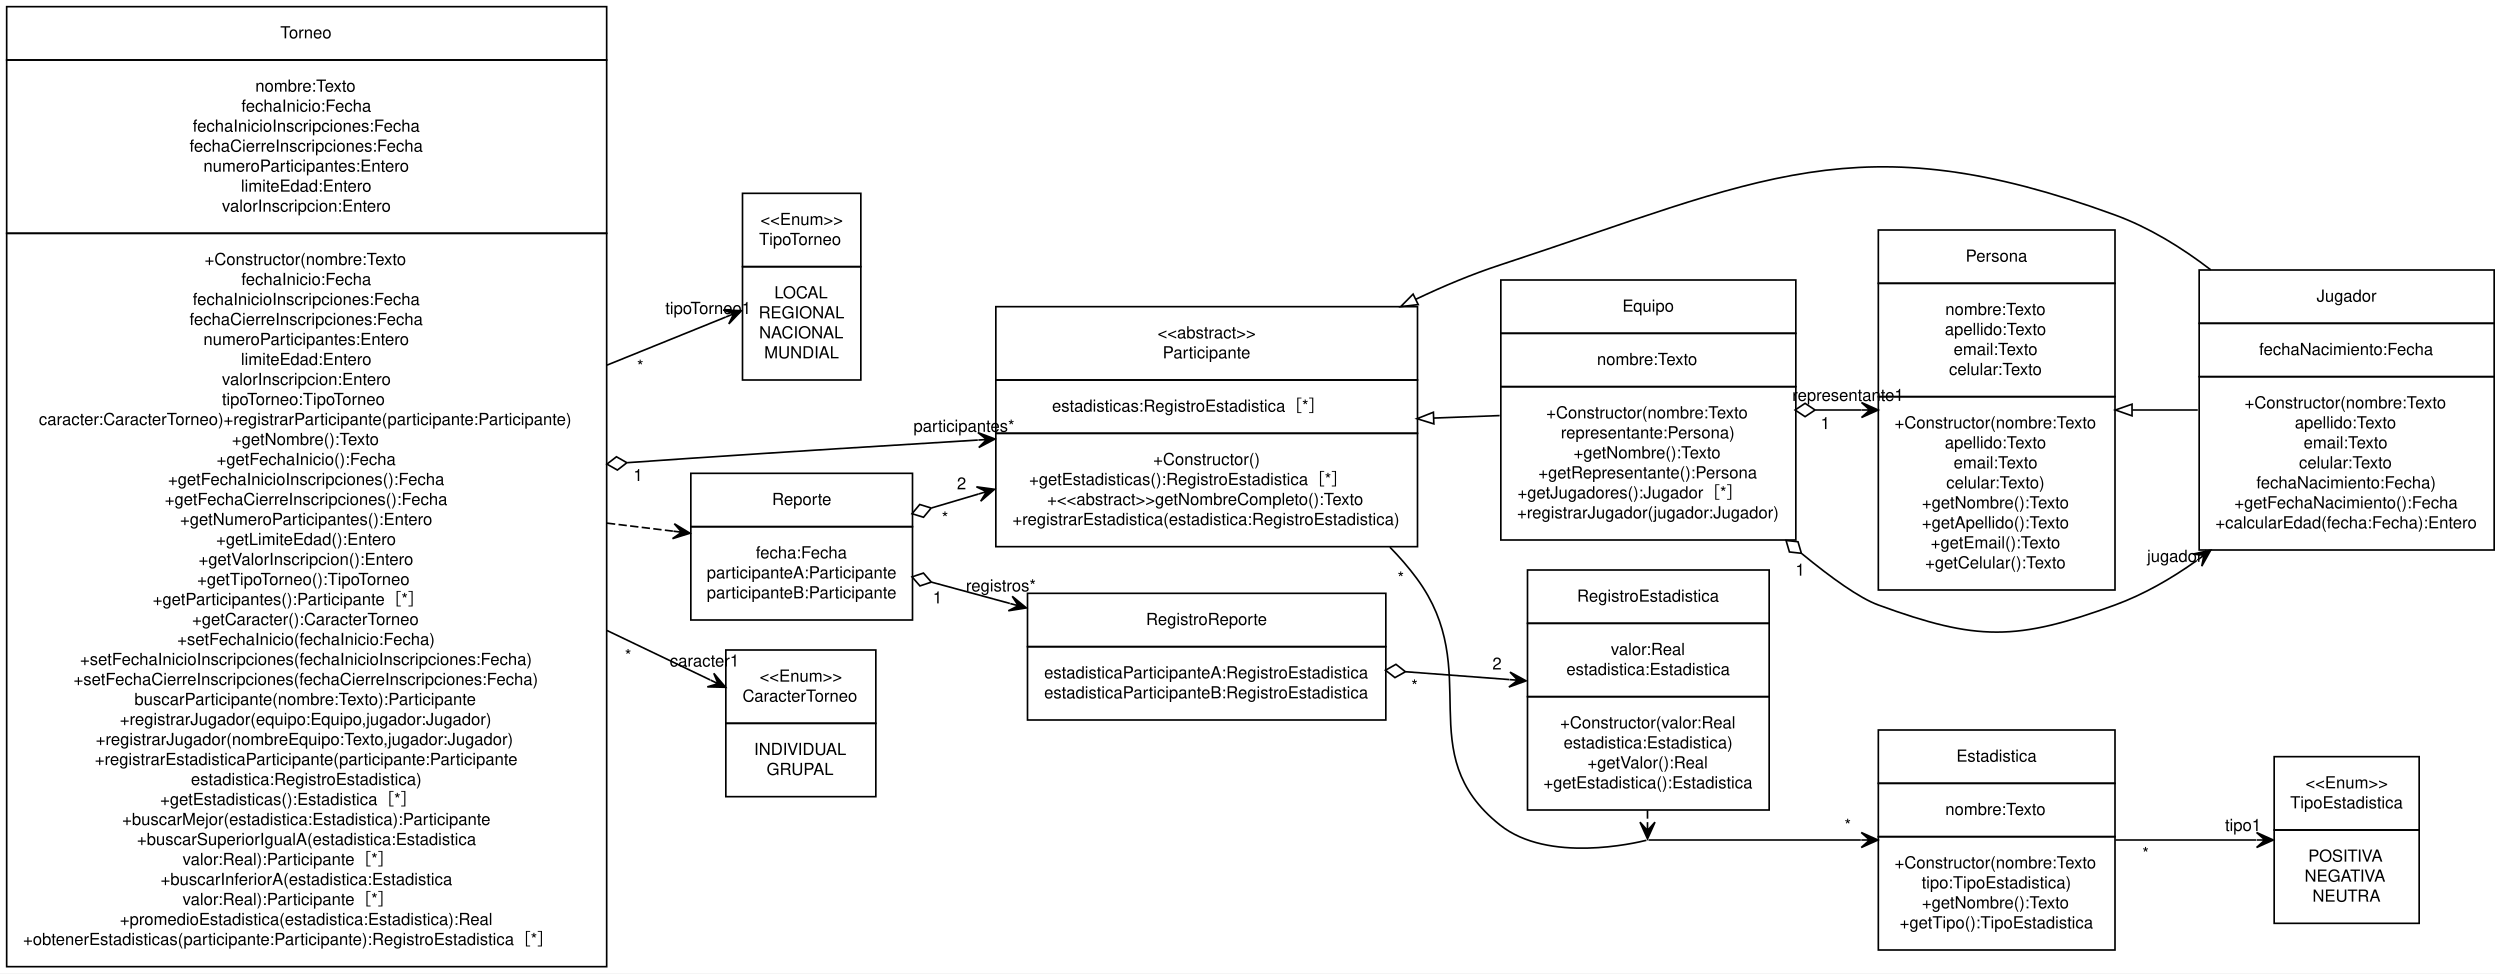
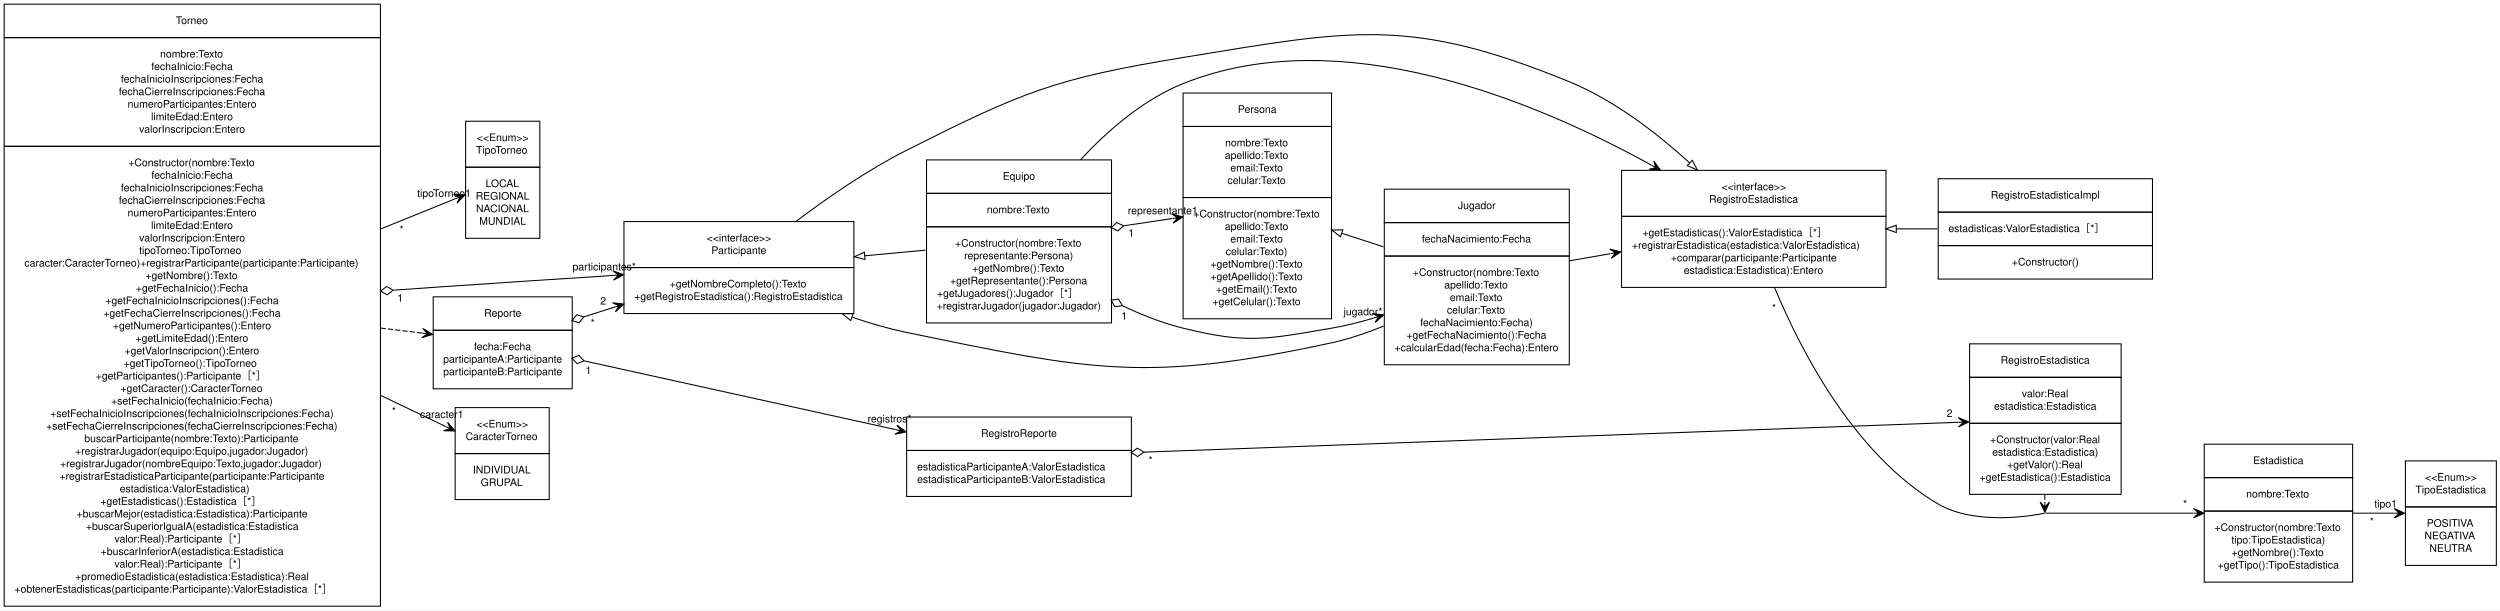
- <svg xmlns="http://www.w3.org/2000/svg" width="1500pt" height="584pt" viewBox="0.00 0.00 1500.00 584.00">
+ <svg xmlns="http://www.w3.org/2000/svg" width="2392pt" height="584pt" viewBox="0.00 0.00 2392.00 584.00">
  <g id="graph0" class="graph" transform="scale(1 1) rotate(0) translate(4 580)">
-     <polygon fill="#ffffff" stroke="transparent" points="-4,4 -4,-580 1496,-580 1496,4 -4,4" />
+     <polygon fill="#ffffff" stroke="transparent" points="-4,4 -4,-580 2388,-580 2388,4 -4,4" />
    <g id="node1" class="node">
      <polygon fill="none" stroke="#000000" points="0,-544 0,-576 360,-576 360,-544 0,-544" />
      <text text-anchor="start" x="164.163" y="-557" font-family="Helvetica,sans-Serif" font-size="10.00" fill="#000000">Torneo</text>
      <polygon fill="none" stroke="#000000" points="0,-440 0,-544 360,-544 360,-440 0,-440" />
      <text text-anchor="start" x="149.161" y="-525" font-family="Helvetica,sans-Serif" font-size="10.00" fill="#000000">nombre:Texto</text>
      <text text-anchor="start" x="140.822" y="-513" font-family="Helvetica,sans-Serif" font-size="10.00" fill="#000000">fechaInicio:Fecha</text>
      <text text-anchor="start" x="111.651" y="-501" font-family="Helvetica,sans-Serif" font-size="10.00" fill="#000000">fechaInicioInscripciones:Fecha</text>
      <text text-anchor="start" x="109.712" y="-489" font-family="Helvetica,sans-Serif" font-size="10.00" fill="#000000">fechaCierreInscripciones:Fecha</text>
      <text text-anchor="start" x="118.042" y="-477" font-family="Helvetica,sans-Serif" font-size="10.00" fill="#000000">numeroParticipantes:Entero</text>
      <text text-anchor="start" x="140.548" y="-465" font-family="Helvetica,sans-Serif" font-size="10.00" fill="#000000">limiteEdad:Entero</text>
      <text text-anchor="start" x="129.16" y="-453" font-family="Helvetica,sans-Serif" font-size="10.00" fill="#000000">valorInscripcion:Entero</text>
      <polygon fill="none" stroke="#000000" points="0,0 0,-440 360,-440 360,0 0,0" />
      <text text-anchor="start" x="118.741" y="-421" font-family="Helvetica,sans-Serif" font-size="10.00" fill="#000000">+Constructor(nombre:Texto</text>
      <text text-anchor="start" x="140.822" y="-409" font-family="Helvetica,sans-Serif" font-size="10.00" fill="#000000">fechaInicio:Fecha</text>
      <text text-anchor="start" x="111.651" y="-397" font-family="Helvetica,sans-Serif" font-size="10.00" fill="#000000">fechaInicioInscripciones:Fecha</text>
      <text text-anchor="start" x="109.712" y="-385" font-family="Helvetica,sans-Serif" font-size="10.00" fill="#000000">fechaCierreInscripciones:Fecha</text>
      <text text-anchor="start" x="118.042" y="-373" font-family="Helvetica,sans-Serif" font-size="10.00" fill="#000000">numeroParticipantes:Entero</text>
      <text text-anchor="start" x="140.548" y="-361" font-family="Helvetica,sans-Serif" font-size="10.00" fill="#000000">limiteEdad:Entero</text>
      <text text-anchor="start" x="129.16" y="-349" font-family="Helvetica,sans-Serif" font-size="10.00" fill="#000000">valorInscripcion:Entero</text>
      <text text-anchor="start" x="129.155" y="-337" font-family="Helvetica,sans-Serif" font-size="10.00" fill="#000000">tipoTorneo:TipoTorneo</text>
      <text text-anchor="start" x="19.288" y="-325" font-family="Helvetica,sans-Serif" font-size="10.00" fill="#000000">caracter:CaracterTorneo)+registrarParticipante(participante:Participante)</text>
      <text text-anchor="start" x="135.133" y="-313" font-family="Helvetica,sans-Serif" font-size="10.00" fill="#000000">+getNombre():Texto</text>
      <text text-anchor="start" x="125.96" y="-301" font-family="Helvetica,sans-Serif" font-size="10.00" fill="#000000">+getFechaInicio():Fecha</text>
      <text text-anchor="start" x="96.79" y="-289" font-family="Helvetica,sans-Serif" font-size="10.00" fill="#000000">+getFechaInicioInscripciones():Fecha</text>
      <text text-anchor="start" x="94.85" y="-277" font-family="Helvetica,sans-Serif" font-size="10.00" fill="#000000">+getFechaCierreInscripciones():Fecha</text>
      <text text-anchor="start" x="104.015" y="-265" font-family="Helvetica,sans-Serif" font-size="10.00" fill="#000000">+getNumeroParticipantes():Entero</text>
      <text text-anchor="start" x="125.681" y="-253" font-family="Helvetica,sans-Serif" font-size="10.00" fill="#000000">+getLimiteEdad():Entero</text>
      <text text-anchor="start" x="115.128" y="-241" font-family="Helvetica,sans-Serif" font-size="10.00" fill="#000000">+getValorInscripcion():Entero</text>
      <text text-anchor="start" x="114.293" y="-229" font-family="Helvetica,sans-Serif" font-size="10.00" fill="#000000">+getTipoTorneo():TipoTorneo</text>
      <text text-anchor="start" x="87.621" y="-217" font-family="Helvetica,sans-Serif" font-size="10.00" fill="#000000">+getParticipantes():Participante［*］</text>
      <text text-anchor="start" x="111.243" y="-205" font-family="Helvetica,sans-Serif" font-size="10.00" fill="#000000">+getCaracter():CaracterTorneo</text>
      <text text-anchor="start" x="102.344" y="-193" font-family="Helvetica,sans-Serif" font-size="10.00" fill="#000000">+setFechaInicio(fechaInicio:Fecha)</text>
      <text text-anchor="start" x="44.003" y="-181" font-family="Helvetica,sans-Serif" font-size="10.00" fill="#000000">+setFechaInicioInscripciones(fechaInicioInscripciones:Fecha)</text>
      <text text-anchor="start" x="40.124" y="-169" font-family="Helvetica,sans-Serif" font-size="10.00" fill="#000000">+setFechaCierreInscripciones(fechaCierreInscripciones:Fecha)</text>
      <text text-anchor="start" x="76.65" y="-157" font-family="Helvetica,sans-Serif" font-size="10.00" fill="#000000">buscarParticipante(nombre:Texto):Participante</text>
      <text text-anchor="start" x="67.888" y="-145" font-family="Helvetica,sans-Serif" font-size="10.00" fill="#000000">+registrarJugador(equipo:Equipo,jugador:Jugador)</text>
      <text text-anchor="start" x="53.444" y="-133" font-family="Helvetica,sans-Serif" font-size="10.00" fill="#000000">+registrarJugador(nombreEquipo:Texto,jugador:Jugador)</text>
      <text text-anchor="start" x="52.896" y="-121" font-family="Helvetica,sans-Serif" font-size="10.00" fill="#000000">+registrarEstadisticaParticipante(participante:Participante</text>
-       <text text-anchor="start" x="110.547" y="-109" font-family="Helvetica,sans-Serif" font-size="10.00" fill="#000000">estadistica:RegistroEstadistica)</text>
+       <text text-anchor="start" x="110.547" y="-109" font-family="Helvetica,sans-Serif" font-size="10.00" fill="#000000">estadistica:ValorEstadistica)</text>
      <text text-anchor="start" x="92.069" y="-97" font-family="Helvetica,sans-Serif" font-size="10.00" fill="#000000">+getEstadisticas():Estadistica［*］</text>
      <text text-anchor="start" x="69.29" y="-85" font-family="Helvetica,sans-Serif" font-size="10.00" fill="#000000">+buscarMejor(estadistica:Estadistica):Participante</text>
      <text text-anchor="start" x="78.174" y="-73" font-family="Helvetica,sans-Serif" font-size="10.00" fill="#000000">+buscarSuperiorIgualA(estadistica:Estadistica</text>
      <text text-anchor="start" x="105.548" y="-61" font-family="Helvetica,sans-Serif" font-size="10.00" fill="#000000">valor:Real):Participante［*］</text>
      <text text-anchor="start" x="92.346" y="-49" font-family="Helvetica,sans-Serif" font-size="10.00" fill="#000000">+buscarInferiorA(estadistica:Estadistica</text>
      <text text-anchor="start" x="105.548" y="-37" font-family="Helvetica,sans-Serif" font-size="10.00" fill="#000000">valor:Real):Participante［*］</text>
      <text text-anchor="start" x="67.9" y="-25" font-family="Helvetica,sans-Serif" font-size="10.00" fill="#000000">+promedioEstadistica(estadistica:Estadistica):Real</text>
-       <text text-anchor="start" x="9.831" y="-13" font-family="Helvetica,sans-Serif" font-size="10.00" fill="#000000">+obtenerEstadisticas(participante:Participante):RegistroEstadistica［*］</text>
+       <text text-anchor="start" x="9.831" y="-13" font-family="Helvetica,sans-Serif" font-size="10.00" fill="#000000">+obtenerEstadisticas(participante:Participante):ValorEstadistica［*］</text>
    </g>
    <g id="node2" class="node">
      <polygon fill="none" stroke="#000000" points="441.5,-420 441.5,-464 512.5,-464 512.5,-420 441.5,-420" />
      <text text-anchor="start" x="452.264" y="-445" font-family="Helvetica,sans-Serif" font-size="10.00" fill="#000000">&lt;&lt;Enum&gt;&gt;</text>
      <text text-anchor="start" x="451.44" y="-433" font-family="Helvetica,sans-Serif" font-size="10.00" fill="#000000">TipoTorneo</text>
      <polygon fill="none" stroke="#000000" points="441.5,-352 441.5,-420 512.5,-420 512.5,-352 441.5,-352" />
      <text text-anchor="start" x="460.608" y="-401" font-family="Helvetica,sans-Serif" font-size="10.00" fill="#000000">LOCAL</text>
      <text text-anchor="start" x="451.164" y="-389" font-family="Helvetica,sans-Serif" font-size="10.00" fill="#000000">REGIONAL</text>
      <text text-anchor="start" x="451.444" y="-377" font-family="Helvetica,sans-Serif" font-size="10.00" fill="#000000">NACIONAL</text>
      <text text-anchor="start" x="454.503" y="-365" font-family="Helvetica,sans-Serif" font-size="10.00" fill="#000000">MUNDIAL</text>
    </g>
    <g id="edge3" class="edge">
      <path fill="none" stroke="#000000" d="M360.166,-360.917C386.532,-371.588 411.483,-381.686 431.467,-389.774" />
      <polygon fill="#000000" stroke="#000000" points="440.863,-393.577 429.905,-393.997 436.228,-391.701 431.593,-389.825 431.593,-389.825 431.593,-389.825 436.228,-391.701 433.282,-385.654 440.863,-393.577 440.863,-393.577" />
      <text text-anchor="middle" x="420.89" y="-391.612" font-family="Helvetica,sans-Serif" font-size="10.00" fill="#000000">tipoTorneo1</text>
      <text text-anchor="middle" x="380.14" y="-356.882" font-family="Helvetica,sans-Serif" font-size="10.00" fill="#000000">*</text>
    </g>
-     <g id="node3" class="node">
-       <polygon fill="none" stroke="#000000" points="593.5,-352 593.5,-396 846.5,-396 846.5,-352 593.5,-352" />
-       <text text-anchor="start" x="690.54" y="-377" font-family="Helvetica,sans-Serif" font-size="10.00" fill="#000000">&lt;&lt;abstract&gt;&gt;</text>
-       <text text-anchor="start" x="693.606" y="-365" font-family="Helvetica,sans-Serif" font-size="10.00" fill="#000000">Participante</text>
-       <polygon fill="none" stroke="#000000" points="593.5,-320 593.5,-352 846.5,-352 846.5,-320 593.5,-320" />
-       <text text-anchor="start" x="627.209" y="-333" font-family="Helvetica,sans-Serif" font-size="10.00" fill="#000000">estadisticas:RegistroEstadistica［*］</text>
-       <polygon fill="none" stroke="#000000" points="593.5,-252 593.5,-320 846.5,-320 846.5,-252 593.5,-252" />
-       <text text-anchor="start" x="687.916" y="-301" font-family="Helvetica,sans-Serif" font-size="10.00" fill="#000000">+Constructor()</text>
-       <text text-anchor="start" x="613.457" y="-289" font-family="Helvetica,sans-Serif" font-size="10.00" fill="#000000">+getEstadisticas():RegistroEstadistica［*］</text>
-       <text text-anchor="start" x="624.283" y="-277" font-family="Helvetica,sans-Serif" font-size="10.00" fill="#000000">+&lt;&lt;abstract&gt;&gt;getNombreCompleto():Texto</text>
-       <text text-anchor="start" x="603.462" y="-265" font-family="Helvetica,sans-Serif" font-size="10.00" fill="#000000">+registrarEstadistica(estadistica:RegistroEstadistica)</text>
+     <g id="node5" class="node">
+       <polygon fill="none" stroke="#000000" points="593,-324 593,-368 813,-368 813,-324 593,-324" />
+       <text text-anchor="start" x="672.151" y="-349" font-family="Helvetica,sans-Serif" font-size="10.00" fill="#000000">&lt;&lt;interface&gt;&gt;</text>
+       <text text-anchor="start" x="676.606" y="-337" font-family="Helvetica,sans-Serif" font-size="10.00" fill="#000000">Participante</text>
+       <polygon fill="none" stroke="#000000" points="593,-280 593,-324 813,-324 813,-280 593,-280" />
+       <text text-anchor="start" x="636.742" y="-305" font-family="Helvetica,sans-Serif" font-size="10.00" fill="#000000">+getNombreCompleto():Texto</text>
+       <text text-anchor="start" x="602.848" y="-293" font-family="Helvetica,sans-Serif" font-size="10.00" fill="#000000">+getRegistroEstadistica():RegistroEstadistica</text>
    </g>
    <g id="edge4" class="edge">
-       <path fill="none" stroke="#000000" d="M372.384,-302.398C385.113,-303.296 397.739,-304.171 410,-305 466.514,-308.823 528.856,-312.713 582.689,-315.969" />
-       <polygon fill="none" stroke="#000000" points="372.127,-302.38 365.86,-305.946 360.158,-301.531 366.425,-297.966 372.127,-302.38" />
-       <polygon fill="#000000" stroke="#000000" points="592.987,-316.591 582.734,-320.48 587.996,-316.29 583.005,-315.988 583.005,-315.988 583.005,-315.988 587.996,-316.29 583.276,-311.497 592.987,-316.591 592.987,-316.591" />
-       <text text-anchor="middle" x="574.385" y="-320.936" font-family="Helvetica,sans-Serif" font-size="10.00" fill="#000000">participantes*</text>
-       <text text-anchor="middle" x="378.836" y="-291.382" font-family="Helvetica,sans-Serif" font-size="10.00" fill="#000000">1</text>
-     </g>
-     <g id="node7" class="node">
+       <path fill="none" stroke="#000000" d="M372.387,-302.349C385.115,-303.259 397.741,-304.149 410,-305 466.731,-308.936 529.66,-313.05 582.611,-316.439" />
+       <polygon fill="none" stroke="#000000" points="372.131,-302.331 365.86,-305.891 360.162,-301.472 366.432,-297.912 372.131,-302.331" />
+       <polygon fill="#000000" stroke="#000000" points="592.72,-317.085 582.454,-320.938 587.731,-316.766 582.741,-316.447 582.741,-316.447 582.741,-316.447 587.731,-316.766 583.028,-311.956 592.72,-317.085 592.72,-317.085" />
+       <text text-anchor="middle" x="574.092" y="-321.364" font-family="Helvetica,sans-Serif" font-size="10.00" fill="#000000">participantes*</text>
+       <text text-anchor="middle" x="378.846" y="-291.338" font-family="Helvetica,sans-Serif" font-size="10.00" fill="#000000">1</text>
+     </g>
+     <g id="node9" class="node">
      <polygon fill="none" stroke="#000000" points="431.5,-146 431.5,-190 521.5,-190 521.5,-146 431.5,-146" />
      <text text-anchor="start" x="451.764" y="-171" font-family="Helvetica,sans-Serif" font-size="10.00" fill="#000000">&lt;&lt;Enum&gt;&gt;</text>
      <text text-anchor="start" x="441.497" y="-159" font-family="Helvetica,sans-Serif" font-size="10.00" fill="#000000">CaracterTorneo</text>
      <polygon fill="none" stroke="#000000" points="431.5,-102 431.5,-146 521.5,-146 521.5,-102 431.5,-102" />
      <text text-anchor="start" x="448.445" y="-127" font-family="Helvetica,sans-Serif" font-size="10.00" fill="#000000">INDIVIDUAL</text>
      <text text-anchor="start" x="455.943" y="-115" font-family="Helvetica,sans-Serif" font-size="10.00" fill="#000000">GRUPAL</text>
    </g>
    <g id="edge2" class="edge">
      <path fill="none" stroke="#000000" d="M360.166,-201.715C382.575,-190.983 403.962,-180.74 422.145,-172.032" />
      <polygon fill="#000000" stroke="#000000" points="431.351,-167.623 424.276,-176.001 426.841,-169.783 422.332,-171.942 422.332,-171.942 422.332,-171.942 426.841,-169.783 420.388,-167.884 431.351,-167.623 431.351,-167.623" />
      <text text-anchor="middle" x="418.654" y="-180.076" font-family="Helvetica,sans-Serif" font-size="10.00" fill="#000000">caracter1</text>
      <text text-anchor="middle" x="372.863" y="-183.262" font-family="Helvetica,sans-Serif" font-size="10.00" fill="#000000">*</text>
    </g>
-     <g id="node10" class="node">
+     <g id="node12" class="node">
      <polygon fill="none" stroke="#000000" points="410.5,-264 410.5,-296 543.5,-296 543.5,-264 410.5,-264" />
      <text text-anchor="start" x="459.219" y="-277" font-family="Helvetica,sans-Serif" font-size="10.00" fill="#000000">Reporte</text>
      <polygon fill="none" stroke="#000000" points="410.5,-208 410.5,-264 543.5,-264 543.5,-208 410.5,-208" />
      <text text-anchor="start" x="449.49" y="-245" font-family="Helvetica,sans-Serif" font-size="10.00" fill="#000000">fecha:Fecha</text>
      <text text-anchor="start" x="420.042" y="-233" font-family="Helvetica,sans-Serif" font-size="10.00" fill="#000000">participanteA:Participante</text>
      <text text-anchor="start" x="420.042" y="-221" font-family="Helvetica,sans-Serif" font-size="10.00" fill="#000000">participanteB:Participante</text>
    </g>
    <g id="edge1" class="edge">
      <path fill="none" stroke="#000000" stroke-dasharray="5,2" d="M360.166,-266.125C373.903,-264.457 387.256,-262.836 399.723,-261.322" />
      <polygon fill="#000000" stroke="#000000" points="409.976,-260.077 400.591,-265.75 405.012,-260.68 400.048,-261.283 400.048,-261.283 400.048,-261.283 405.012,-260.68 399.506,-256.815 409.976,-260.077 409.976,-260.077" />
    </g>
+     <g id="node3" class="node">
+       <polygon fill="none" stroke="#000000" points="1547.5,-373 1547.5,-417 1800.5,-417 1800.5,-373 1547.5,-373" />
+       <text text-anchor="start" x="1643.151" y="-398" font-family="Helvetica,sans-Serif" font-size="10.00" fill="#000000">&lt;&lt;interface&gt;&gt;</text>
+       <text text-anchor="start" x="1631.217" y="-386" font-family="Helvetica,sans-Serif" font-size="10.00" fill="#000000">RegistroEstadistica</text>
+       <polygon fill="none" stroke="#000000" points="1547.5,-305 1547.5,-373 1800.5,-373 1800.5,-305 1547.5,-305" />
+       <text text-anchor="start" x="1567.457" y="-354" font-family="Helvetica,sans-Serif" font-size="10.00" fill="#000000">+getEstadisticas():ValorEstadistica［*］</text>
+       <text text-anchor="start" x="1557.461" y="-342" font-family="Helvetica,sans-Serif" font-size="10.00" fill="#000000">+registrarEstadistica(estadistica:ValorEstadistica)</text>
+       <text text-anchor="start" x="1594.681" y="-330" font-family="Helvetica,sans-Serif" font-size="10.00" fill="#000000">+comparar(participante:Participante</text>
+       <text text-anchor="start" x="1607.043" y="-318" font-family="Helvetica,sans-Serif" font-size="10.00" fill="#000000">estadistica:Estadistica):Entero</text>
+     </g>
    <g id="node4" class="node">
-       <polygon fill="none" stroke="#000000" points="896.5,-380 896.5,-412 1073.5,-412 1073.5,-380 896.5,-380" />
-       <text text-anchor="start" x="969.438" y="-393" font-family="Helvetica,sans-Serif" font-size="10.00" fill="#000000">Equipo</text>
-       <polygon fill="none" stroke="#000000" points="896.5,-348 896.5,-380 1073.5,-380 1073.5,-348 896.5,-348" />
-       <text text-anchor="start" x="954.16" y="-361" font-family="Helvetica,sans-Serif" font-size="10.00" fill="#000000">nombre:Texto</text>
-       <polygon fill="none" stroke="#000000" points="896.5,-256 896.5,-348 1073.5,-348 1073.5,-256 896.5,-256" />
-       <text text-anchor="start" x="923.741" y="-329" font-family="Helvetica,sans-Serif" font-size="10.00" fill="#000000">+Constructor(nombre:Texto</text>
-       <text text-anchor="start" x="932.485" y="-317" font-family="Helvetica,sans-Serif" font-size="10.00" fill="#000000">representante:Persona)</text>
-       <text text-anchor="start" x="940.134" y="-305" font-family="Helvetica,sans-Serif" font-size="10.00" fill="#000000">+getNombre():Texto</text>
-       <text text-anchor="start" x="919.008" y="-293" font-family="Helvetica,sans-Serif" font-size="10.00" fill="#000000">+getRepresentante():Persona</text>
-       <text text-anchor="start" x="906.507" y="-281" font-family="Helvetica,sans-Serif" font-size="10.00" fill="#000000">+getJugadores():Jugador［*］</text>
-       <text text-anchor="start" x="906.236" y="-269" font-family="Helvetica,sans-Serif" font-size="10.00" fill="#000000">+registrarJugador(jugador:Jugador)</text>
+       <polygon fill="none" stroke="#000000" points="1850.5,-377 1850.5,-409 2055.5,-409 2055.5,-377 1850.5,-377" />
+       <text text-anchor="start" x="1900.774" y="-390" font-family="Helvetica,sans-Serif" font-size="10.00" fill="#000000">RegistroEstadisticaImpl</text>
+       <polygon fill="none" stroke="#000000" points="1850.5,-345 1850.5,-377 2055.5,-377 2055.5,-345 1850.5,-345" />
+       <text text-anchor="start" x="1860.209" y="-358" font-family="Helvetica,sans-Serif" font-size="10.00" fill="#000000">estadisticas:ValorEstadistica［*］</text>
+       <polygon fill="none" stroke="#000000" points="1850.5,-313 1850.5,-345 2055.5,-345 2055.5,-313 1850.5,-313" />
+       <text text-anchor="start" x="1920.916" y="-326" font-family="Helvetica,sans-Serif" font-size="10.00" fill="#000000">+Constructor()</text>
+     </g>
+     <g id="edge18" class="edge">
+       <path fill="none" stroke="#000000" d="M1810.456,-361C1823.694,-361 1836.962,-361 1849.785,-361" />
+       <polygon fill="none" stroke="#000000" points="1810.346,-357.5 1800.346,-361 1810.346,-364.5 1810.346,-357.5" />
+     </g>
+     <g id="edge17" class="edge">
+       <path fill="none" stroke="#000000" d="M1612.683,-424.135C1581.041,-452.922 1540.029,-484.438 1497,-502 1344.866,-564.094 1290.167,-551.504 1128,-525 1005.384,-504.96 973.918,-491.976 863,-436 825.767,-417.21 787.376,-390.621 757.536,-368.065" />
+       <polygon fill="none" stroke="#000000" points="1615.14,-426.63 1620.109,-417.272 1610.389,-421.489 1615.14,-426.63" />
+     </g>
+     <g id="edge10" class="edge">
+       <path fill="none" stroke="#000000" d="M1693.881,-304.957C1719.764,-242.693 1770.819,-144.783 1850,-98 1887.527,-75.828 1946.634,-87.745 1952.093,-88.911" />
+       <text text-anchor="middle" x="1693.335" y="-281.965" font-family="Helvetica,sans-Serif" font-size="10.00" fill="#000000">*</text>
+     </g>
+     <g id="node6" class="node">
+       <polygon fill="none" stroke="#000000" points="882.5,-395 882.5,-427 1059.5,-427 1059.5,-395 882.5,-395" />
+       <text text-anchor="start" x="955.438" y="-408" font-family="Helvetica,sans-Serif" font-size="10.00" fill="#000000">Equipo</text>
+       <polygon fill="none" stroke="#000000" points="882.5,-363 882.5,-395 1059.5,-395 1059.5,-363 882.5,-363" />
+       <text text-anchor="start" x="940.16" y="-376" font-family="Helvetica,sans-Serif" font-size="10.00" fill="#000000">nombre:Texto</text>
+       <polygon fill="none" stroke="#000000" points="882.5,-271 882.5,-363 1059.5,-363 1059.5,-271 882.5,-271" />
+       <text text-anchor="start" x="909.741" y="-344" font-family="Helvetica,sans-Serif" font-size="10.00" fill="#000000">+Constructor(nombre:Texto</text>
+       <text text-anchor="start" x="918.485" y="-332" font-family="Helvetica,sans-Serif" font-size="10.00" fill="#000000">representante:Persona)</text>
+       <text text-anchor="start" x="926.134" y="-320" font-family="Helvetica,sans-Serif" font-size="10.00" fill="#000000">+getNombre():Texto</text>
+       <text text-anchor="start" x="905.008" y="-308" font-family="Helvetica,sans-Serif" font-size="10.00" fill="#000000">+getRepresentante():Persona</text>
+       <text text-anchor="start" x="892.507" y="-296" font-family="Helvetica,sans-Serif" font-size="10.00" fill="#000000">+getJugadores():Jugador［*］</text>
+       <text text-anchor="start" x="892.236" y="-284" font-family="Helvetica,sans-Serif" font-size="10.00" fill="#000000">+registrarJugador(jugador:Jugador)</text>
    </g>
    <g id="edge9" class="edge">
-       <path fill="none" stroke="#000000" d="M856.403,-329.166C869.769,-329.671 883.075,-330.173 895.777,-330.652" />
-       <polygon fill="none" stroke="#000000" points="856.304,-325.66 846.179,-328.78 856.04,-332.655 856.304,-325.66" />
-     </g>
-     <g id="node6" class="node">
-       <polygon fill="none" stroke="#000000" points="1315.5,-386 1315.5,-418 1492.5,-418 1492.5,-386 1315.5,-386" />
-       <text text-anchor="start" x="1385.938" y="-399" font-family="Helvetica,sans-Serif" font-size="10.00" fill="#000000">Jugador</text>
-       <polygon fill="none" stroke="#000000" points="1315.5,-354 1315.5,-386 1492.5,-386 1492.5,-354 1315.5,-354" />
-       <text text-anchor="start" x="1351.489" y="-367" font-family="Helvetica,sans-Serif" font-size="10.00" fill="#000000">fechaNacimiento:Fecha</text>
-       <polygon fill="none" stroke="#000000" points="1315.5,-250 1315.5,-354 1492.5,-354 1492.5,-250 1315.5,-250" />
-       <text text-anchor="start" x="1342.741" y="-335" font-family="Helvetica,sans-Serif" font-size="10.00" fill="#000000">+Constructor(nombre:Texto</text>
-       <text text-anchor="start" x="1372.881" y="-323" font-family="Helvetica,sans-Serif" font-size="10.00" fill="#000000">apellido:Texto</text>
-       <text text-anchor="start" x="1378.165" y="-311" font-family="Helvetica,sans-Serif" font-size="10.00" fill="#000000">email:Texto</text>
-       <text text-anchor="start" x="1375.386" y="-299" font-family="Helvetica,sans-Serif" font-size="10.00" fill="#000000">celular:Texto</text>
-       <text text-anchor="start" x="1349.824" y="-287" font-family="Helvetica,sans-Serif" font-size="10.00" fill="#000000">fechaNacimiento:Fecha)</text>
-       <text text-anchor="start" x="1336.627" y="-275" font-family="Helvetica,sans-Serif" font-size="10.00" fill="#000000">+getFechaNacimiento():Fecha</text>
-       <text text-anchor="start" x="1325.229" y="-263" font-family="Helvetica,sans-Serif" font-size="10.00" fill="#000000">+calcularEdad(fecha:Fecha):Entero</text>
+       <path fill="none" stroke="#000000" d="M823.525,-335.264C843.073,-337.091 863.001,-338.953 881.618,-340.693" />
+       <polygon fill="none" stroke="#000000" points="823.629,-331.759 813.347,-334.313 822.978,-338.728 823.629,-331.759" />
+     </g>
+     <g id="node8" class="node">
+       <polygon fill="none" stroke="#000000" points="1320.5,-367 1320.5,-399 1497.5,-399 1497.5,-367 1320.5,-367" />
+       <text text-anchor="start" x="1390.938" y="-380" font-family="Helvetica,sans-Serif" font-size="10.00" fill="#000000">Jugador</text>
+       <polygon fill="none" stroke="#000000" points="1320.5,-335 1320.5,-367 1497.5,-367 1497.5,-335 1320.5,-335" />
+       <text text-anchor="start" x="1356.489" y="-348" font-family="Helvetica,sans-Serif" font-size="10.00" fill="#000000">fechaNacimiento:Fecha</text>
+       <polygon fill="none" stroke="#000000" points="1320.5,-231 1320.5,-335 1497.5,-335 1497.5,-231 1320.5,-231" />
+       <text text-anchor="start" x="1347.741" y="-316" font-family="Helvetica,sans-Serif" font-size="10.00" fill="#000000">+Constructor(nombre:Texto</text>
+       <text text-anchor="start" x="1377.881" y="-304" font-family="Helvetica,sans-Serif" font-size="10.00" fill="#000000">apellido:Texto</text>
+       <text text-anchor="start" x="1383.165" y="-292" font-family="Helvetica,sans-Serif" font-size="10.00" fill="#000000">email:Texto</text>
+       <text text-anchor="start" x="1380.386" y="-280" font-family="Helvetica,sans-Serif" font-size="10.00" fill="#000000">celular:Texto</text>
+       <text text-anchor="start" x="1354.824" y="-268" font-family="Helvetica,sans-Serif" font-size="10.00" fill="#000000">fechaNacimiento:Fecha)</text>
+       <text text-anchor="start" x="1341.627" y="-256" font-family="Helvetica,sans-Serif" font-size="10.00" fill="#000000">+getFechaNacimiento():Fecha</text>
+       <text text-anchor="start" x="1330.229" y="-244" font-family="Helvetica,sans-Serif" font-size="10.00" fill="#000000">+calcularEdad(fecha:Fecha):Entero</text>
    </g>
    <g id="edge8" class="edge">
-       <path fill="none" stroke="#000000" d="M845.548,-400.468C862.111,-408.355 879.181,-415.483 896,-421 1052.345,-472.284 1110.475,-507.533 1265,-451 1285.397,-443.538 1304.86,-431.599 1322.411,-418.138" />
-       <polygon fill="none" stroke="#000000" points="846.927,-397.246 836.404,-396.014 843.861,-403.54 846.927,-397.246" />
-     </g>
-     <g id="edge10" class="edge">
-       <path fill="none" stroke="#000000" d="M829.916,-251.717C835.745,-245.774 841.176,-239.527 846,-233 887.268,-177.165 841.716,-128.287 896,-85 924.979,-61.891 977.406,-74.201 983.846,-75.83" />
-       <text text-anchor="middle" x="836.461" y="-229.818" font-family="Helvetica,sans-Serif" font-size="10.00" fill="#000000">*</text>
-     </g>
-     <g id="node5" class="node">
-       <polygon fill="none" stroke="#000000" points="1123,-410 1123,-442 1265,-442 1265,-410 1123,-410" />
-       <text text-anchor="start" x="1175.383" y="-423" font-family="Helvetica,sans-Serif" font-size="10.00" fill="#000000">Persona</text>
-       <polygon fill="none" stroke="#000000" points="1123,-342 1123,-410 1265,-410 1265,-342 1123,-342" />
-       <text text-anchor="start" x="1163.16" y="-391" font-family="Helvetica,sans-Serif" font-size="10.00" fill="#000000">nombre:Texto</text>
-       <text text-anchor="start" x="1162.881" y="-379" font-family="Helvetica,sans-Serif" font-size="10.00" fill="#000000">apellido:Texto</text>
-       <text text-anchor="start" x="1168.165" y="-367" font-family="Helvetica,sans-Serif" font-size="10.00" fill="#000000">email:Texto</text>
-       <text text-anchor="start" x="1165.386" y="-355" font-family="Helvetica,sans-Serif" font-size="10.00" fill="#000000">celular:Texto</text>
-       <polygon fill="none" stroke="#000000" points="1123,-226 1123,-342 1265,-342 1265,-226 1123,-226" />
-       <text text-anchor="start" x="1132.741" y="-323" font-family="Helvetica,sans-Serif" font-size="10.00" fill="#000000">+Constructor(nombre:Texto</text>
-       <text text-anchor="start" x="1162.881" y="-311" font-family="Helvetica,sans-Serif" font-size="10.00" fill="#000000">apellido:Texto</text>
-       <text text-anchor="start" x="1168.165" y="-299" font-family="Helvetica,sans-Serif" font-size="10.00" fill="#000000">email:Texto</text>
-       <text text-anchor="start" x="1163.721" y="-287" font-family="Helvetica,sans-Serif" font-size="10.00" fill="#000000">celular:Texto)</text>
-       <text text-anchor="start" x="1149.133" y="-275" font-family="Helvetica,sans-Serif" font-size="10.00" fill="#000000">+getNombre():Texto</text>
-       <text text-anchor="start" x="1149.13" y="-263" font-family="Helvetica,sans-Serif" font-size="10.00" fill="#000000">+getApellido():Texto</text>
-       <text text-anchor="start" x="1154.413" y="-251" font-family="Helvetica,sans-Serif" font-size="10.00" fill="#000000">+getEmail():Texto</text>
-       <text text-anchor="start" x="1151.079" y="-239" font-family="Helvetica,sans-Serif" font-size="10.00" fill="#000000">+getCelular():Texto</text>
+       <path fill="none" stroke="#000000" d="M811.63,-276.408C828.553,-270.606 846.05,-265.501 863,-262 1040.202,-225.396 1093.163,-213.67 1270,-252 1286.652,-255.609 1303.704,-261.399 1319.899,-268.041" />
+       <polygon fill="none" stroke="#000000" points="810.007,-273.269 801.741,-279.897 812.336,-279.87 810.007,-273.269" />
+     </g>
+     <g id="edge20" class="edge">
+       <path fill="none" stroke="#000000" d="M1029.865,-427.152C1056.392,-455.755 1090.216,-484.814 1128,-500 1279.196,-560.77 1464.844,-483.416 1575.928,-422.082" />
+       <polygon fill="#000000" stroke="#000000" points="1584.787,-417.137 1578.248,-425.94 1580.421,-419.574 1576.055,-422.011 1576.055,-422.011 1576.055,-422.011 1580.421,-419.574 1573.862,-418.082 1584.787,-417.137 1584.787,-417.137" />
+     </g>
+     <g id="node7" class="node">
+       <polygon fill="none" stroke="#000000" points="1128,-459 1128,-491 1270,-491 1270,-459 1128,-459" />
+       <text text-anchor="start" x="1180.383" y="-472" font-family="Helvetica,sans-Serif" font-size="10.00" fill="#000000">Persona</text>
+       <polygon fill="none" stroke="#000000" points="1128,-391 1128,-459 1270,-459 1270,-391 1128,-391" />
+       <text text-anchor="start" x="1168.16" y="-440" font-family="Helvetica,sans-Serif" font-size="10.00" fill="#000000">nombre:Texto</text>
+       <text text-anchor="start" x="1167.881" y="-428" font-family="Helvetica,sans-Serif" font-size="10.00" fill="#000000">apellido:Texto</text>
+       <text text-anchor="start" x="1173.165" y="-416" font-family="Helvetica,sans-Serif" font-size="10.00" fill="#000000">email:Texto</text>
+       <text text-anchor="start" x="1170.386" y="-404" font-family="Helvetica,sans-Serif" font-size="10.00" fill="#000000">celular:Texto</text>
+       <polygon fill="none" stroke="#000000" points="1128,-275 1128,-391 1270,-391 1270,-275 1128,-275" />
+       <text text-anchor="start" x="1137.741" y="-372" font-family="Helvetica,sans-Serif" font-size="10.00" fill="#000000">+Constructor(nombre:Texto</text>
+       <text text-anchor="start" x="1167.881" y="-360" font-family="Helvetica,sans-Serif" font-size="10.00" fill="#000000">apellido:Texto</text>
+       <text text-anchor="start" x="1173.165" y="-348" font-family="Helvetica,sans-Serif" font-size="10.00" fill="#000000">email:Texto</text>
+       <text text-anchor="start" x="1168.721" y="-336" font-family="Helvetica,sans-Serif" font-size="10.00" fill="#000000">celular:Texto)</text>
+       <text text-anchor="start" x="1154.133" y="-324" font-family="Helvetica,sans-Serif" font-size="10.00" fill="#000000">+getNombre():Texto</text>
+       <text text-anchor="start" x="1154.13" y="-312" font-family="Helvetica,sans-Serif" font-size="10.00" fill="#000000">+getApellido():Texto</text>
+       <text text-anchor="start" x="1159.413" y="-300" font-family="Helvetica,sans-Serif" font-size="10.00" fill="#000000">+getEmail():Texto</text>
+       <text text-anchor="start" x="1156.079" y="-288" font-family="Helvetica,sans-Serif" font-size="10.00" fill="#000000">+getCelular():Texto</text>
    </g>
    <g id="edge5" class="edge">
-       <path fill="none" stroke="#000000" d="M1085.207,-334C1094.461,-334 1103.758,-334 1112.808,-334" />
-       <polygon fill="none" stroke="#000000" points="1085.043,-334 1079.043,-338 1073.043,-334 1079.043,-330 1085.043,-334" />
-       <polygon fill="#000000" stroke="#000000" points="1122.905,-334 1112.905,-338.5 1117.905,-334 1112.905,-334 1112.905,-334 1112.905,-334 1117.905,-334 1112.904,-329.5 1122.905,-334 1122.905,-334" />
-       <text text-anchor="middle" x="1104.778" y="-339.452" font-family="Helvetica,sans-Serif" font-size="10.00" fill="#000000">representante1</text>
-       <text text-anchor="middle" x="1091.169" y="-322.548" font-family="Helvetica,sans-Serif" font-size="10.00" fill="#000000">1</text>
+       <path fill="none" stroke="#000000" d="M1071.256,-363.992C1086.717,-366.293 1102.512,-368.643 1117.487,-370.871" />
+       <polygon fill="none" stroke="#000000" points="1071.04,-363.96 1064.517,-367.034 1059.171,-362.194 1065.695,-359.121 1071.04,-363.96" />
+       <polygon fill="#000000" stroke="#000000" points="1127.71,-372.392 1117.157,-375.372 1122.765,-371.656 1117.819,-370.921 1117.819,-370.921 1117.819,-370.921 1122.765,-371.656 1118.481,-366.469 1127.71,-372.392 1127.71,-372.392" />
+       <text text-anchor="middle" x="1108.537" y="-375.085" font-family="Helvetica,sans-Serif" font-size="10.00" fill="#000000">representante1</text>
+       <text text-anchor="middle" x="1078.344" y="-353.501" font-family="Helvetica,sans-Serif" font-size="10.00" fill="#000000">1</text>
    </g>
    <g id="edge7" class="edge">
-       <path fill="none" stroke="#000000" d="M1077.118,-247.785C1095.09,-233.024 1111.798,-221.098 1123,-217 1182.269,-195.316 1205.731,-195.316 1265,-217 1282.21,-223.296 1298.755,-232.78 1314.047,-243.675" />
-       <polygon fill="none" stroke="#000000" points="1076.825,-248.029 1074.795,-254.948 1067.627,-255.735 1069.657,-248.816 1076.825,-248.029" />
-       <polygon fill="#000000" stroke="#000000" points="1322.411,-249.862 1311.695,-247.533 1318.391,-246.888 1314.372,-243.915 1314.372,-243.915 1314.372,-243.915 1318.391,-246.888 1317.048,-240.297 1322.411,-249.862 1322.411,-249.862" />
-       <text text-anchor="middle" x="1302.812" y="-242.877" font-family="Helvetica,sans-Serif" font-size="10.00" fill="#000000">jugador*</text>
-       <text text-anchor="middle" x="1076.094" y="-234.616" font-family="Helvetica,sans-Serif" font-size="10.00" fill="#000000">1</text>
+       <path fill="none" stroke="#000000" d="M1069.952,-287.475C1088.621,-278.598 1108.437,-270.839 1128,-266 1189.264,-250.845 1207.799,-255.321 1270,-266 1283.249,-268.275 1296.914,-271.69 1310.261,-275.679" />
+       <polygon fill="none" stroke="#000000" points="1069.868,-287.516 1066.252,-293.755 1059.102,-292.817 1062.718,-286.578 1069.868,-287.516" />
+       <polygon fill="#000000" stroke="#000000" points="1319.913,-278.678 1309.029,-280.009 1315.139,-277.194 1310.364,-275.711 1310.364,-275.711 1310.364,-275.711 1315.139,-277.194 1311.699,-271.414 1319.913,-278.678 1319.913,-278.678" />
+       <text text-anchor="middle" x="1300.096" y="-278.372" font-family="Helvetica,sans-Serif" font-size="10.00" fill="#000000">jugador*</text>
+       <text text-anchor="middle" x="1071.63" y="-274.227" font-family="Helvetica,sans-Serif" font-size="10.00" fill="#000000">1</text>
    </g>
    <g id="edge6" class="edge">
-       <path fill="none" stroke="#000000" d="M1275.416,-334C1288.282,-334 1301.644,-334 1314.669,-334" />
-       <polygon fill="none" stroke="#000000" points="1275.219,-330.5 1265.219,-334 1275.219,-337.5 1275.219,-330.5" />
-     </g>
-     <g id="node8" class="node">
-       <polygon fill="none" stroke="#000000" points="1123,-110 1123,-142 1265,-142 1265,-110 1123,-110" />
-       <text text-anchor="start" x="1169.829" y="-123" font-family="Helvetica,sans-Serif" font-size="10.00" fill="#000000">Estadistica</text>
-       <polygon fill="none" stroke="#000000" points="1123,-78 1123,-110 1265,-110 1265,-78 1123,-78" />
-       <text text-anchor="start" x="1163.16" y="-91" font-family="Helvetica,sans-Serif" font-size="10.00" fill="#000000">nombre:Texto</text>
-       <polygon fill="none" stroke="#000000" points="1123,-10 1123,-78 1265,-78 1265,-10 1123,-10" />
-       <text text-anchor="start" x="1132.741" y="-59" font-family="Helvetica,sans-Serif" font-size="10.00" fill="#000000">+Constructor(nombre:Texto</text>
-       <text text-anchor="start" x="1148.994" y="-47" font-family="Helvetica,sans-Serif" font-size="10.00" fill="#000000">tipo:TipoEstadistica)</text>
-       <text text-anchor="start" x="1149.133" y="-35" font-family="Helvetica,sans-Serif" font-size="10.00" fill="#000000">+getNombre():Texto</text>
-       <text text-anchor="start" x="1135.796" y="-23" font-family="Helvetica,sans-Serif" font-size="10.00" fill="#000000">+getTipo():TipoEstadistica</text>
-     </g>
-     <g id="node12" class="node">
-       <polygon fill="none" stroke="#000000" points="1360.5,-82 1360.5,-126 1447.5,-126 1447.5,-82 1360.5,-82" />
-       <text text-anchor="start" x="1379.264" y="-107" font-family="Helvetica,sans-Serif" font-size="10.00" fill="#000000">&lt;&lt;Enum&gt;&gt;</text>
-       <text text-anchor="start" x="1370.106" y="-95" font-family="Helvetica,sans-Serif" font-size="10.00" fill="#000000">TipoEstadistica</text>
-       <polygon fill="none" stroke="#000000" points="1360.5,-26 1360.5,-82 1447.5,-82 1447.5,-26 1360.5,-26" />
-       <text text-anchor="start" x="1380.939" y="-63" font-family="Helvetica,sans-Serif" font-size="10.00" fill="#000000">POSITIVA</text>
-       <text text-anchor="start" x="1378.719" y="-51" font-family="Helvetica,sans-Serif" font-size="10.00" fill="#000000">NEGATIVA</text>
-       <text text-anchor="start" x="1383.448" y="-39" font-family="Helvetica,sans-Serif" font-size="10.00" fill="#000000">NEUTRA</text>
+       <path fill="none" stroke="#000000" d="M1280.034,-356.698C1293.018,-352.483 1306.515,-348.103 1319.669,-343.833" />
+       <polygon fill="none" stroke="#000000" points="1278.65,-353.467 1270.219,-359.883 1280.812,-360.125 1278.65,-353.467" />
+     </g>
+     <g id="edge19" class="edge">
+       <path fill="none" stroke="#000000" d="M1497.11,-330.381C1509.819,-332.587 1523.136,-334.899 1536.514,-337.221" />
+       <polygon fill="#000000" stroke="#000000" points="1546.747,-338.998 1536.124,-341.721 1541.821,-338.142 1536.894,-337.287 1536.894,-337.287 1536.894,-337.287 1541.821,-338.142 1537.664,-332.853 1546.747,-338.998 1546.747,-338.998" />
+     </g>
+     <g id="node10" class="node">
+       <polygon fill="none" stroke="#000000" points="2105,-123 2105,-155 2247,-155 2247,-123 2105,-123" />
+       <text text-anchor="start" x="2151.829" y="-136" font-family="Helvetica,sans-Serif" font-size="10.00" fill="#000000">Estadistica</text>
+       <polygon fill="none" stroke="#000000" points="2105,-91 2105,-123 2247,-123 2247,-91 2105,-91" />
+       <text text-anchor="start" x="2145.16" y="-104" font-family="Helvetica,sans-Serif" font-size="10.00" fill="#000000">nombre:Texto</text>
+       <polygon fill="none" stroke="#000000" points="2105,-23 2105,-91 2247,-91 2247,-23 2105,-23" />
+       <text text-anchor="start" x="2114.741" y="-72" font-family="Helvetica,sans-Serif" font-size="10.00" fill="#000000">+Constructor(nombre:Texto</text>
+       <text text-anchor="start" x="2130.994" y="-60" font-family="Helvetica,sans-Serif" font-size="10.00" fill="#000000">tipo:TipoEstadistica)</text>
+       <text text-anchor="start" x="2131.133" y="-48" font-family="Helvetica,sans-Serif" font-size="10.00" fill="#000000">+getNombre():Texto</text>
+       <text text-anchor="start" x="2117.796" y="-36" font-family="Helvetica,sans-Serif" font-size="10.00" fill="#000000">+getTipo():TipoEstadistica</text>
+     </g>
+     <g id="node14" class="node">
+       <polygon fill="none" stroke="#000000" points="2297.5,-95 2297.5,-139 2384.5,-139 2384.5,-95 2297.5,-95" />
+       <text text-anchor="start" x="2316.264" y="-120" font-family="Helvetica,sans-Serif" font-size="10.00" fill="#000000">&lt;&lt;Enum&gt;&gt;</text>
+       <text text-anchor="start" x="2307.106" y="-108" font-family="Helvetica,sans-Serif" font-size="10.00" fill="#000000">TipoEstadistica</text>
+       <polygon fill="none" stroke="#000000" points="2297.5,-39 2297.5,-95 2384.5,-95 2384.5,-39 2297.5,-39" />
+       <text text-anchor="start" x="2317.939" y="-76" font-family="Helvetica,sans-Serif" font-size="10.00" fill="#000000">POSITIVA</text>
+       <text text-anchor="start" x="2315.719" y="-64" font-family="Helvetica,sans-Serif" font-size="10.00" fill="#000000">NEGATIVA</text>
+       <text text-anchor="start" x="2320.448" y="-52" font-family="Helvetica,sans-Serif" font-size="10.00" fill="#000000">NEUTRA</text>
    </g>
    <g id="edge13" class="edge">
-       <path fill="none" stroke="#000000" d="M1265.219,-76C1292.848,-76 1323.955,-76 1349.659,-76" />
-       <polygon fill="#000000" stroke="#000000" points="1359.952,-76 1349.952,-80.5 1354.952,-76 1349.952,-76 1349.952,-76 1349.952,-76 1354.952,-76 1349.952,-71.5 1359.952,-76 1359.952,-76" />
-       <text text-anchor="middle" x="1341.826" y="-81.452" font-family="Helvetica,sans-Serif" font-size="10.00" fill="#000000">tipo1</text>
-       <text text-anchor="middle" x="1283.346" y="-64.548" font-family="Helvetica,sans-Serif" font-size="10.00" fill="#000000">*</text>
-     </g>
-     <g id="node9" class="node">
-       <polygon fill="none" stroke="#000000" points="912.5,-206 912.5,-238 1057.5,-238 1057.5,-206 912.5,-206" />
-       <text text-anchor="start" x="942.217" y="-219" font-family="Helvetica,sans-Serif" font-size="10.00" fill="#000000">RegistroEstadistica</text>
-       <polygon fill="none" stroke="#000000" points="912.5,-162 912.5,-206 1057.5,-206 1057.5,-162 912.5,-162" />
-       <text text-anchor="start" x="962.5" y="-187" font-family="Helvetica,sans-Serif" font-size="10.00" fill="#000000">valor:Real</text>
-       <text text-anchor="start" x="935.823" y="-175" font-family="Helvetica,sans-Serif" font-size="10.00" fill="#000000">estadistica:Estadistica</text>
-       <polygon fill="none" stroke="#000000" points="912.5,-94 912.5,-162 1057.5,-162 1057.5,-94 912.5,-94" />
-       <text text-anchor="start" x="932.08" y="-143" font-family="Helvetica,sans-Serif" font-size="10.00" fill="#000000">+Constructor(valor:Real</text>
-       <text text-anchor="start" x="934.159" y="-131" font-family="Helvetica,sans-Serif" font-size="10.00" fill="#000000">estadistica:Estadistica)</text>
-       <text text-anchor="start" x="948.468" y="-119" font-family="Helvetica,sans-Serif" font-size="10.00" fill="#000000">+getValor():Real</text>
-       <text text-anchor="start" x="922.072" y="-107" font-family="Helvetica,sans-Serif" font-size="10.00" fill="#000000">+getEstadistica():Estadistica</text>
+       <path fill="none" stroke="#000000" d="M2247.195,-89C2260.356,-89 2273.901,-89 2286.45,-89" />
+       <polygon fill="#000000" stroke="#000000" points="2296.726,-89 2286.726,-93.5 2291.726,-89 2286.726,-89 2286.726,-89 2286.726,-89 2291.726,-89 2286.726,-84.5 2296.726,-89 2296.726,-89" />
+       <text text-anchor="middle" x="2278.6" y="-94.452" font-family="Helvetica,sans-Serif" font-size="10.00" fill="#000000">tipo1</text>
+       <text text-anchor="middle" x="2265.322" y="-77.548" font-family="Helvetica,sans-Serif" font-size="10.00" fill="#000000">*</text>
+     </g>
+     <g id="node11" class="node">
+       <polygon fill="none" stroke="#000000" points="1880.5,-219 1880.5,-251 2025.5,-251 2025.5,-219 1880.5,-219" />
+       <text text-anchor="start" x="1910.217" y="-232" font-family="Helvetica,sans-Serif" font-size="10.00" fill="#000000">RegistroEstadistica</text>
+       <polygon fill="none" stroke="#000000" points="1880.5,-175 1880.5,-219 2025.5,-219 2025.5,-175 1880.5,-175" />
+       <text text-anchor="start" x="1930.499" y="-200" font-family="Helvetica,sans-Serif" font-size="10.00" fill="#000000">valor:Real</text>
+       <text text-anchor="start" x="1903.823" y="-188" font-family="Helvetica,sans-Serif" font-size="10.00" fill="#000000">estadistica:Estadistica</text>
+       <polygon fill="none" stroke="#000000" points="1880.5,-107 1880.5,-175 2025.5,-175 2025.5,-107 1880.5,-107" />
+       <text text-anchor="start" x="1900.08" y="-156" font-family="Helvetica,sans-Serif" font-size="10.00" fill="#000000">+Constructor(valor:Real</text>
+       <text text-anchor="start" x="1902.159" y="-144" font-family="Helvetica,sans-Serif" font-size="10.00" fill="#000000">estadistica:Estadistica)</text>
+       <text text-anchor="start" x="1916.468" y="-132" font-family="Helvetica,sans-Serif" font-size="10.00" fill="#000000">+getValor():Real</text>
+       <text text-anchor="start" x="1890.072" y="-120" font-family="Helvetica,sans-Serif" font-size="10.00" fill="#000000">+getEstadistica():Estadistica</text>
    </g>
    <g id="edge12" class="edge">
-       <path fill="none" stroke="#000000" stroke-dasharray="5,2" d="M984.5,-93.795C984.5,-91.481 984.5,-89.166 984.5,-86.852" />
-       <polygon fill="#000000" stroke="#000000" points="984.5,-76.703 989,-86.703 984.5,-81.703 984.5,-86.703 984.5,-86.703 984.5,-86.703 984.5,-81.703 980,-86.703 984.5,-76.703 984.5,-76.703" />
+       <path fill="none" stroke="#000000" stroke-dasharray="5,2" d="M1952.5,-106.795C1952.5,-104.481 1952.5,-102.166 1952.5,-99.852" />
+       <polygon fill="#000000" stroke="#000000" points="1952.5,-89.703 1957,-99.703 1952.5,-94.703 1952.5,-99.703 1952.5,-99.703 1952.5,-99.703 1952.5,-94.703 1948,-99.703 1952.5,-89.703 1952.5,-89.703" />
    </g>
    <g id="edge16" class="edge">
-       <path fill="none" stroke="#000000" d="M555.073,-275.281C564.14,-277.967 573.572,-280.762 583.129,-283.594" />
-       <polygon fill="none" stroke="#000000" points="554.728,-275.179 547.839,-277.309 543.222,-271.769 550.111,-269.639 554.728,-275.179" />
-       <polygon fill="#000000" stroke="#000000" points="592.719,-286.435 581.853,-287.909 587.925,-285.015 583.131,-283.594 583.131,-283.594 583.131,-283.594 587.925,-285.015 584.41,-279.28 592.719,-286.435 592.719,-286.435" />
-       <text text-anchor="middle" x="572.939" y="-286.39" font-family="Helvetica,sans-Serif" font-size="10.00" fill="#000000">2</text>
-       <text text-anchor="middle" x="563.003" y="-265.815" font-family="Helvetica,sans-Serif" font-size="10.00" fill="#000000">*</text>
-     </g>
-     <g id="node11" class="node">
-       <polygon fill="none" stroke="#000000" points="612.5,-192 612.5,-224 827.5,-224 827.5,-192 612.5,-192" />
-       <text text-anchor="start" x="683.607" y="-205" font-family="Helvetica,sans-Serif" font-size="10.00" fill="#000000">RegistroReporte</text>
-       <polygon fill="none" stroke="#000000" points="612.5,-148 612.5,-192 827.5,-192 827.5,-148 612.5,-148" />
-       <text text-anchor="start" x="622.483" y="-173" font-family="Helvetica,sans-Serif" font-size="10.00" fill="#000000">estadisticaParticipanteA:RegistroEstadistica</text>
-       <text text-anchor="start" x="622.483" y="-161" font-family="Helvetica,sans-Serif" font-size="10.00" fill="#000000">estadisticaParticipanteB:RegistroEstadistica</text>
+       <path fill="none" stroke="#000000" d="M554.841,-276.903C564.085,-279.841 573.673,-282.889 583.324,-285.957" />
+       <polygon fill="none" stroke="#000000" points="554.668,-276.848 547.739,-278.843 543.232,-273.213 550.162,-271.219 554.668,-276.848" />
+       <polygon fill="#000000" stroke="#000000" points="592.985,-289.028 582.091,-290.287 588.22,-287.513 583.454,-285.999 583.454,-285.999 583.454,-285.999 588.22,-287.513 584.818,-281.71 592.985,-289.028 592.985,-289.028" />
+       <text text-anchor="middle" x="573.15" y="-288.592" font-family="Helvetica,sans-Serif" font-size="10.00" fill="#000000">2</text>
+       <text text-anchor="middle" x="563.067" y="-267.649" font-family="Helvetica,sans-Serif" font-size="10.00" fill="#000000">*</text>
+     </g>
+     <g id="node13" class="node">
+       <polygon fill="none" stroke="#000000" points="863.5,-149 863.5,-181 1078.5,-181 1078.5,-149 863.5,-149" />
+       <text text-anchor="start" x="934.607" y="-162" font-family="Helvetica,sans-Serif" font-size="10.00" fill="#000000">RegistroReporte</text>
+       <polygon fill="none" stroke="#000000" points="863.5,-105 863.5,-149 1078.5,-149 1078.5,-105 863.5,-105" />
+       <text text-anchor="start" x="873.483" y="-130" font-family="Helvetica,sans-Serif" font-size="10.00" fill="#000000">estadisticaParticipanteA:ValorEstadistica</text>
+       <text text-anchor="start" x="873.483" y="-118" font-family="Helvetica,sans-Serif" font-size="10.00" fill="#000000">estadisticaParticipanteB:ValorEstadistica</text>
    </g>
    <g id="edge14" class="edge">
-       <path fill="none" stroke="#000000" d="M554.912,-230.703C569.935,-226.623 585.968,-222.268 601.912,-217.938" />
-       <polygon fill="none" stroke="#000000" points="554.803,-230.732 550.061,-236.165 543.222,-233.878 547.964,-228.445 554.803,-230.732" />
-       <polygon fill="#000000" stroke="#000000" points="611.817,-215.247 603.347,-222.211 606.992,-216.558 602.167,-217.868 602.167,-217.868 602.167,-217.868 606.992,-216.558 600.987,-213.526 611.817,-215.247 611.817,-215.247" />
-       <text text-anchor="middle" x="596.54" y="-225.155" font-family="Helvetica,sans-Serif" font-size="10.00" fill="#000000">registros*</text>
-       <text text-anchor="middle" x="558.499" y="-217.97" font-family="Helvetica,sans-Serif" font-size="10.00" fill="#000000">1</text>
+       <path fill="none" stroke="#000000" d="M555.034,-234.672C635.304,-216.96 760.918,-189.244 853.024,-168.921" />
+       <polygon fill="none" stroke="#000000" points="554.841,-234.714 549.844,-239.913 543.123,-237.3 548.12,-232.101 554.841,-234.714" />
+       <polygon fill="#000000" stroke="#000000" points="862.955,-166.73 854.159,-173.279 858.072,-167.807 853.19,-168.884 853.19,-168.884 853.19,-168.884 858.072,-167.807 852.22,-164.49 862.955,-166.73 862.955,-166.73" />
+       <text text-anchor="middle" x="847.076" y="-175.889" font-family="Helvetica,sans-Serif" font-size="10.00" fill="#000000">registros*</text>
+       <text text-anchor="middle" x="559.002" y="-222.14" font-family="Helvetica,sans-Serif" font-size="10.00" fill="#000000">1</text>
    </g>
    <g id="edge15" class="edge">
-       <path fill="none" stroke="#000000" d="M839.333,-176.956C860.34,-175.371 881.775,-173.753 901.501,-172.264" />
-       <polygon fill="none" stroke="#000000" points="839.252,-176.962 833.57,-181.402 827.286,-177.865 832.968,-173.425 839.252,-176.962" />
-       <polygon fill="#000000" stroke="#000000" points="911.649,-171.498 902.016,-176.738 906.664,-171.875 901.678,-172.251 901.678,-172.251 901.678,-172.251 906.664,-171.875 901.339,-167.764 911.649,-171.498 911.649,-171.498" />
-       <text text-anchor="middle" x="894.211" y="-178.291" font-family="Helvetica,sans-Serif" font-size="10.00" fill="#000000">2</text>
-       <text text-anchor="middle" x="844.724" y="-165.073" font-family="Helvetica,sans-Serif" font-size="10.00" fill="#000000">*</text>
+       <path fill="none" stroke="#000000" d="M1090.465,-147.398C1292.558,-154.807 1695.806,-169.59 1869.623,-175.962" />
+       <polygon fill="none" stroke="#000000" points="1090.392,-147.395 1084.25,-151.173 1078.4,-146.956 1084.543,-143.178 1090.392,-147.395" />
+       <polygon fill="#000000" stroke="#000000" points="1879.734,-176.332 1869.576,-180.463 1874.737,-176.149 1869.741,-175.966 1869.741,-175.966 1869.741,-175.966 1874.737,-176.149 1869.906,-171.469 1879.734,-176.332 1879.734,-176.332" />
+       <text text-anchor="middle" x="1861.31" y="-181.115" font-family="Helvetica,sans-Serif" font-size="10.00" fill="#000000">2</text>
+       <text text-anchor="middle" x="1096.824" y="-136.173" font-family="Helvetica,sans-Serif" font-size="10.00" fill="#000000">*</text>
    </g>
    <g id="edge11" class="edge">
-       <path fill="none" stroke="#000000" d="M985.101,-76C991.992,-76 1056.852,-76 1112.496,-76" />
-       <polygon fill="#000000" stroke="#000000" points="1122.762,-76 1112.762,-80.5 1117.762,-76 1112.762,-76 1112.762,-76 1112.762,-76 1117.762,-76 1112.762,-71.5 1122.762,-76 1122.762,-76" />
-       <text text-anchor="middle" x="1104.636" y="-81.452" font-family="Helvetica,sans-Serif" font-size="10.00" fill="#000000">*</text>
+       <path fill="none" stroke="#000000" d="M1953.141,-89C1960.717,-89 2033.964,-89 2094.449,-89" />
+       <polygon fill="#000000" stroke="#000000" points="2104.803,-89 2094.803,-93.5 2099.803,-89 2094.803,-89 2094.803,-89 2094.803,-89 2099.803,-89 2094.803,-84.5 2104.803,-89 2104.803,-89" />
+       <text text-anchor="middle" x="2086.677" y="-94.452" font-family="Helvetica,sans-Serif" font-size="10.00" fill="#000000">*</text>
    </g>
  </g>
</svg>
